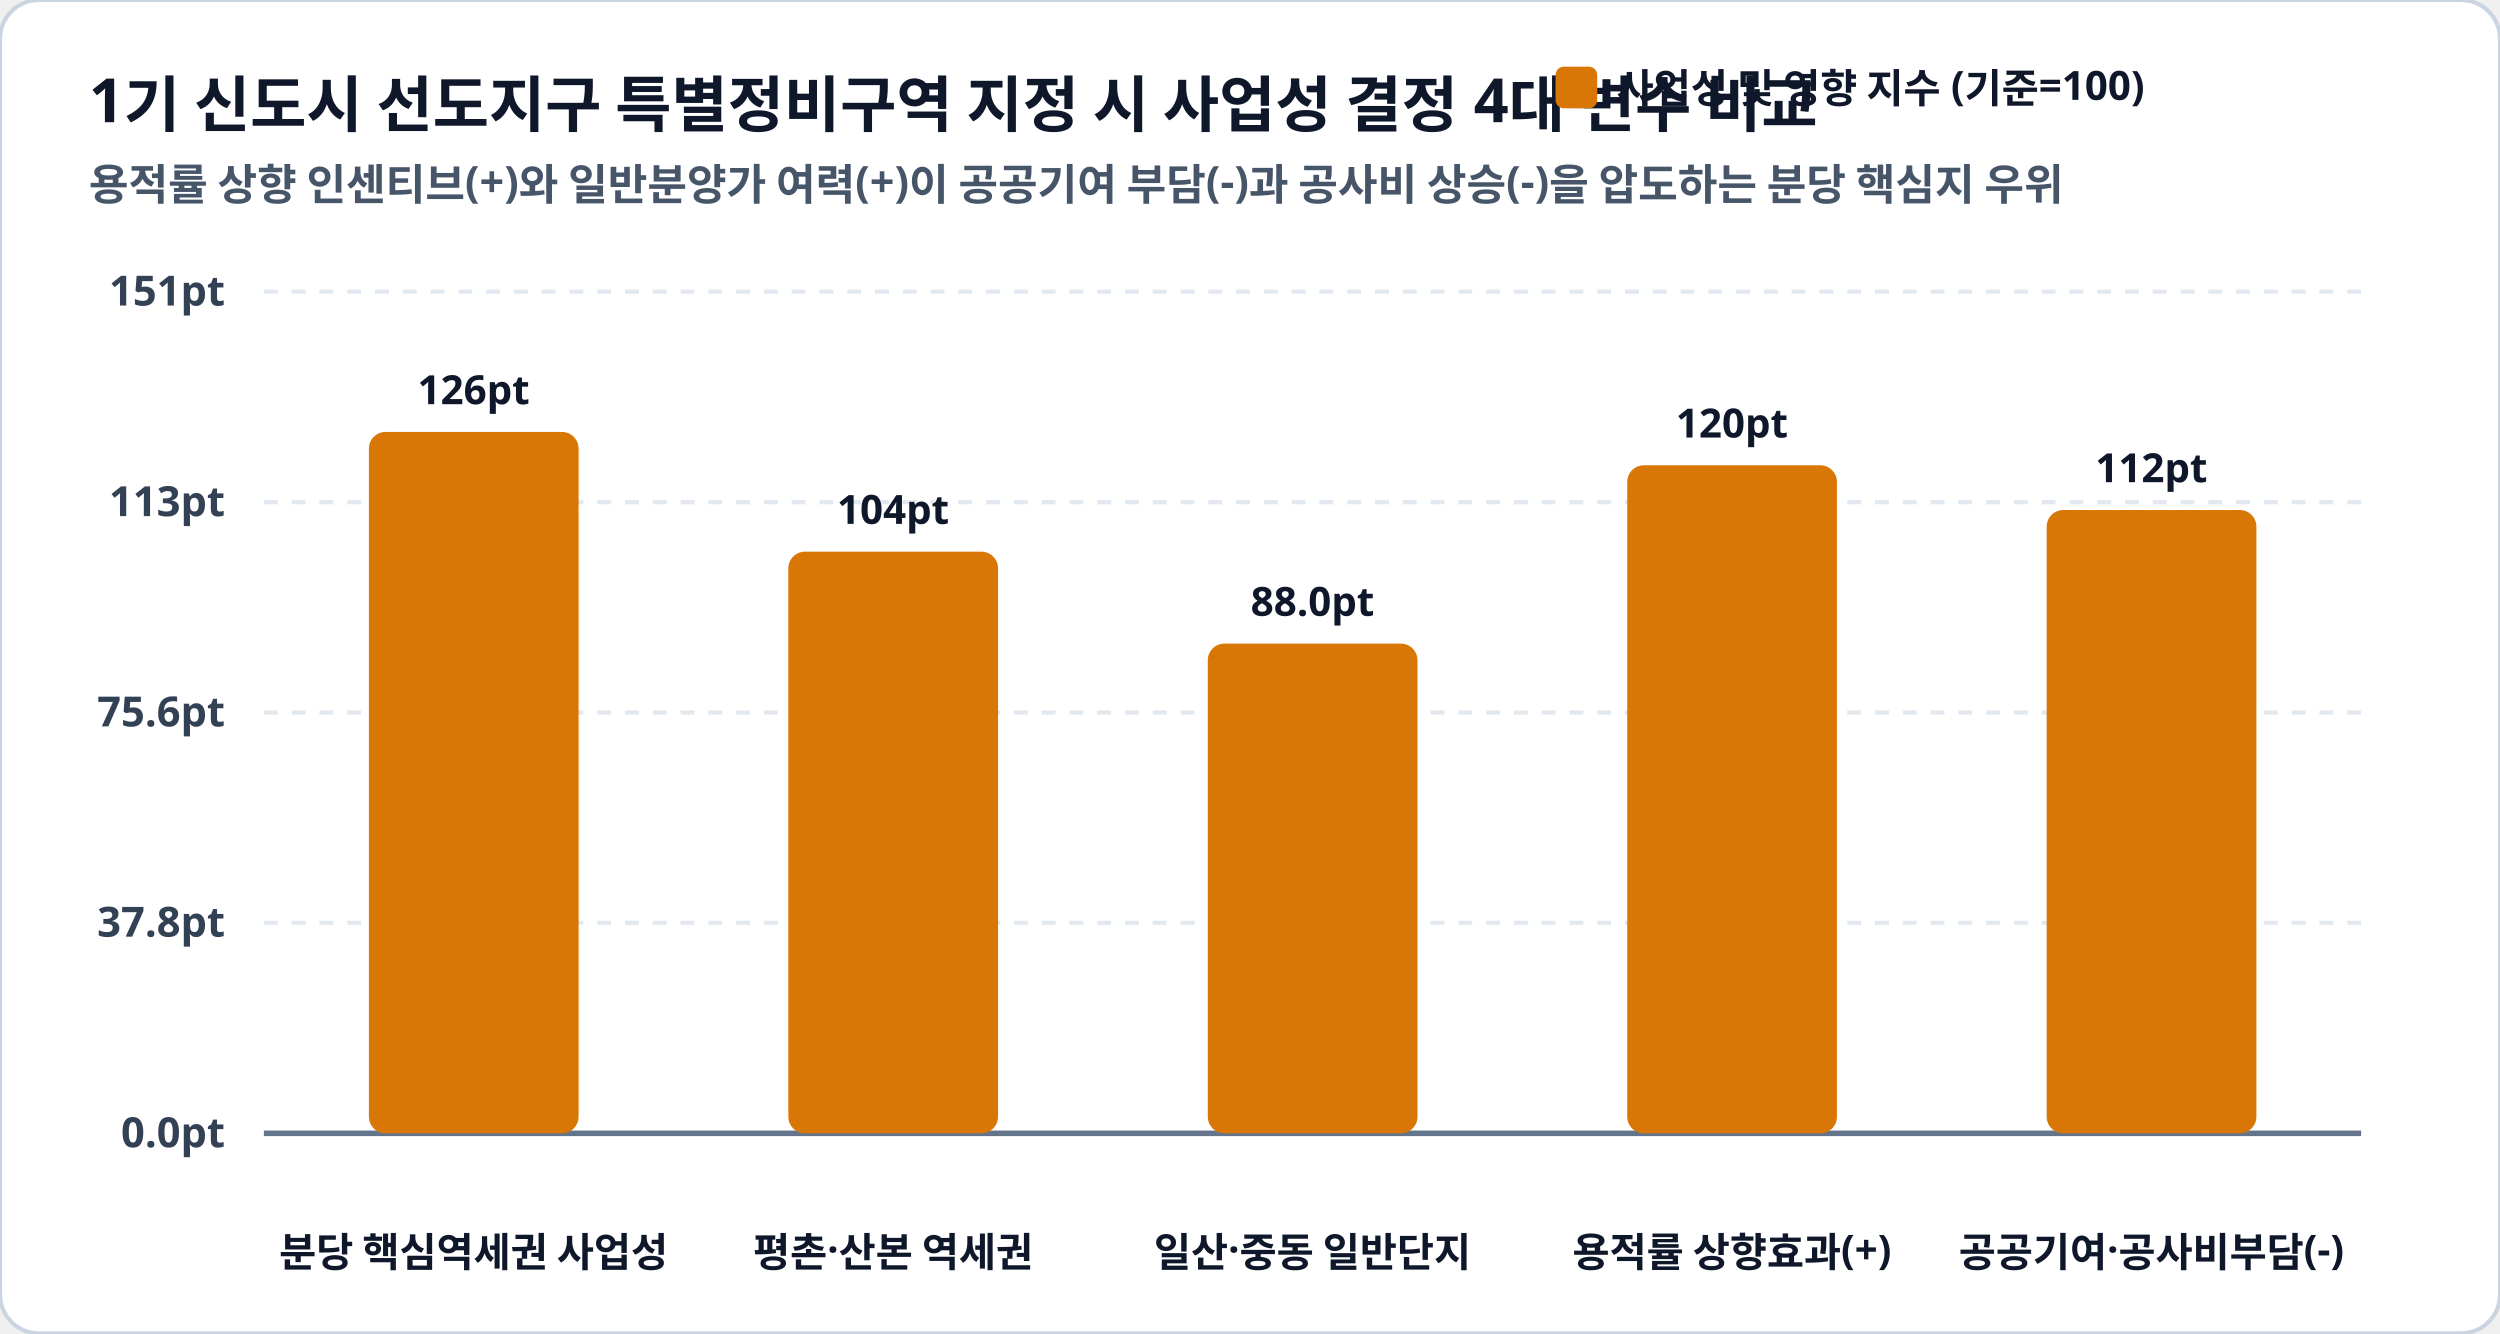
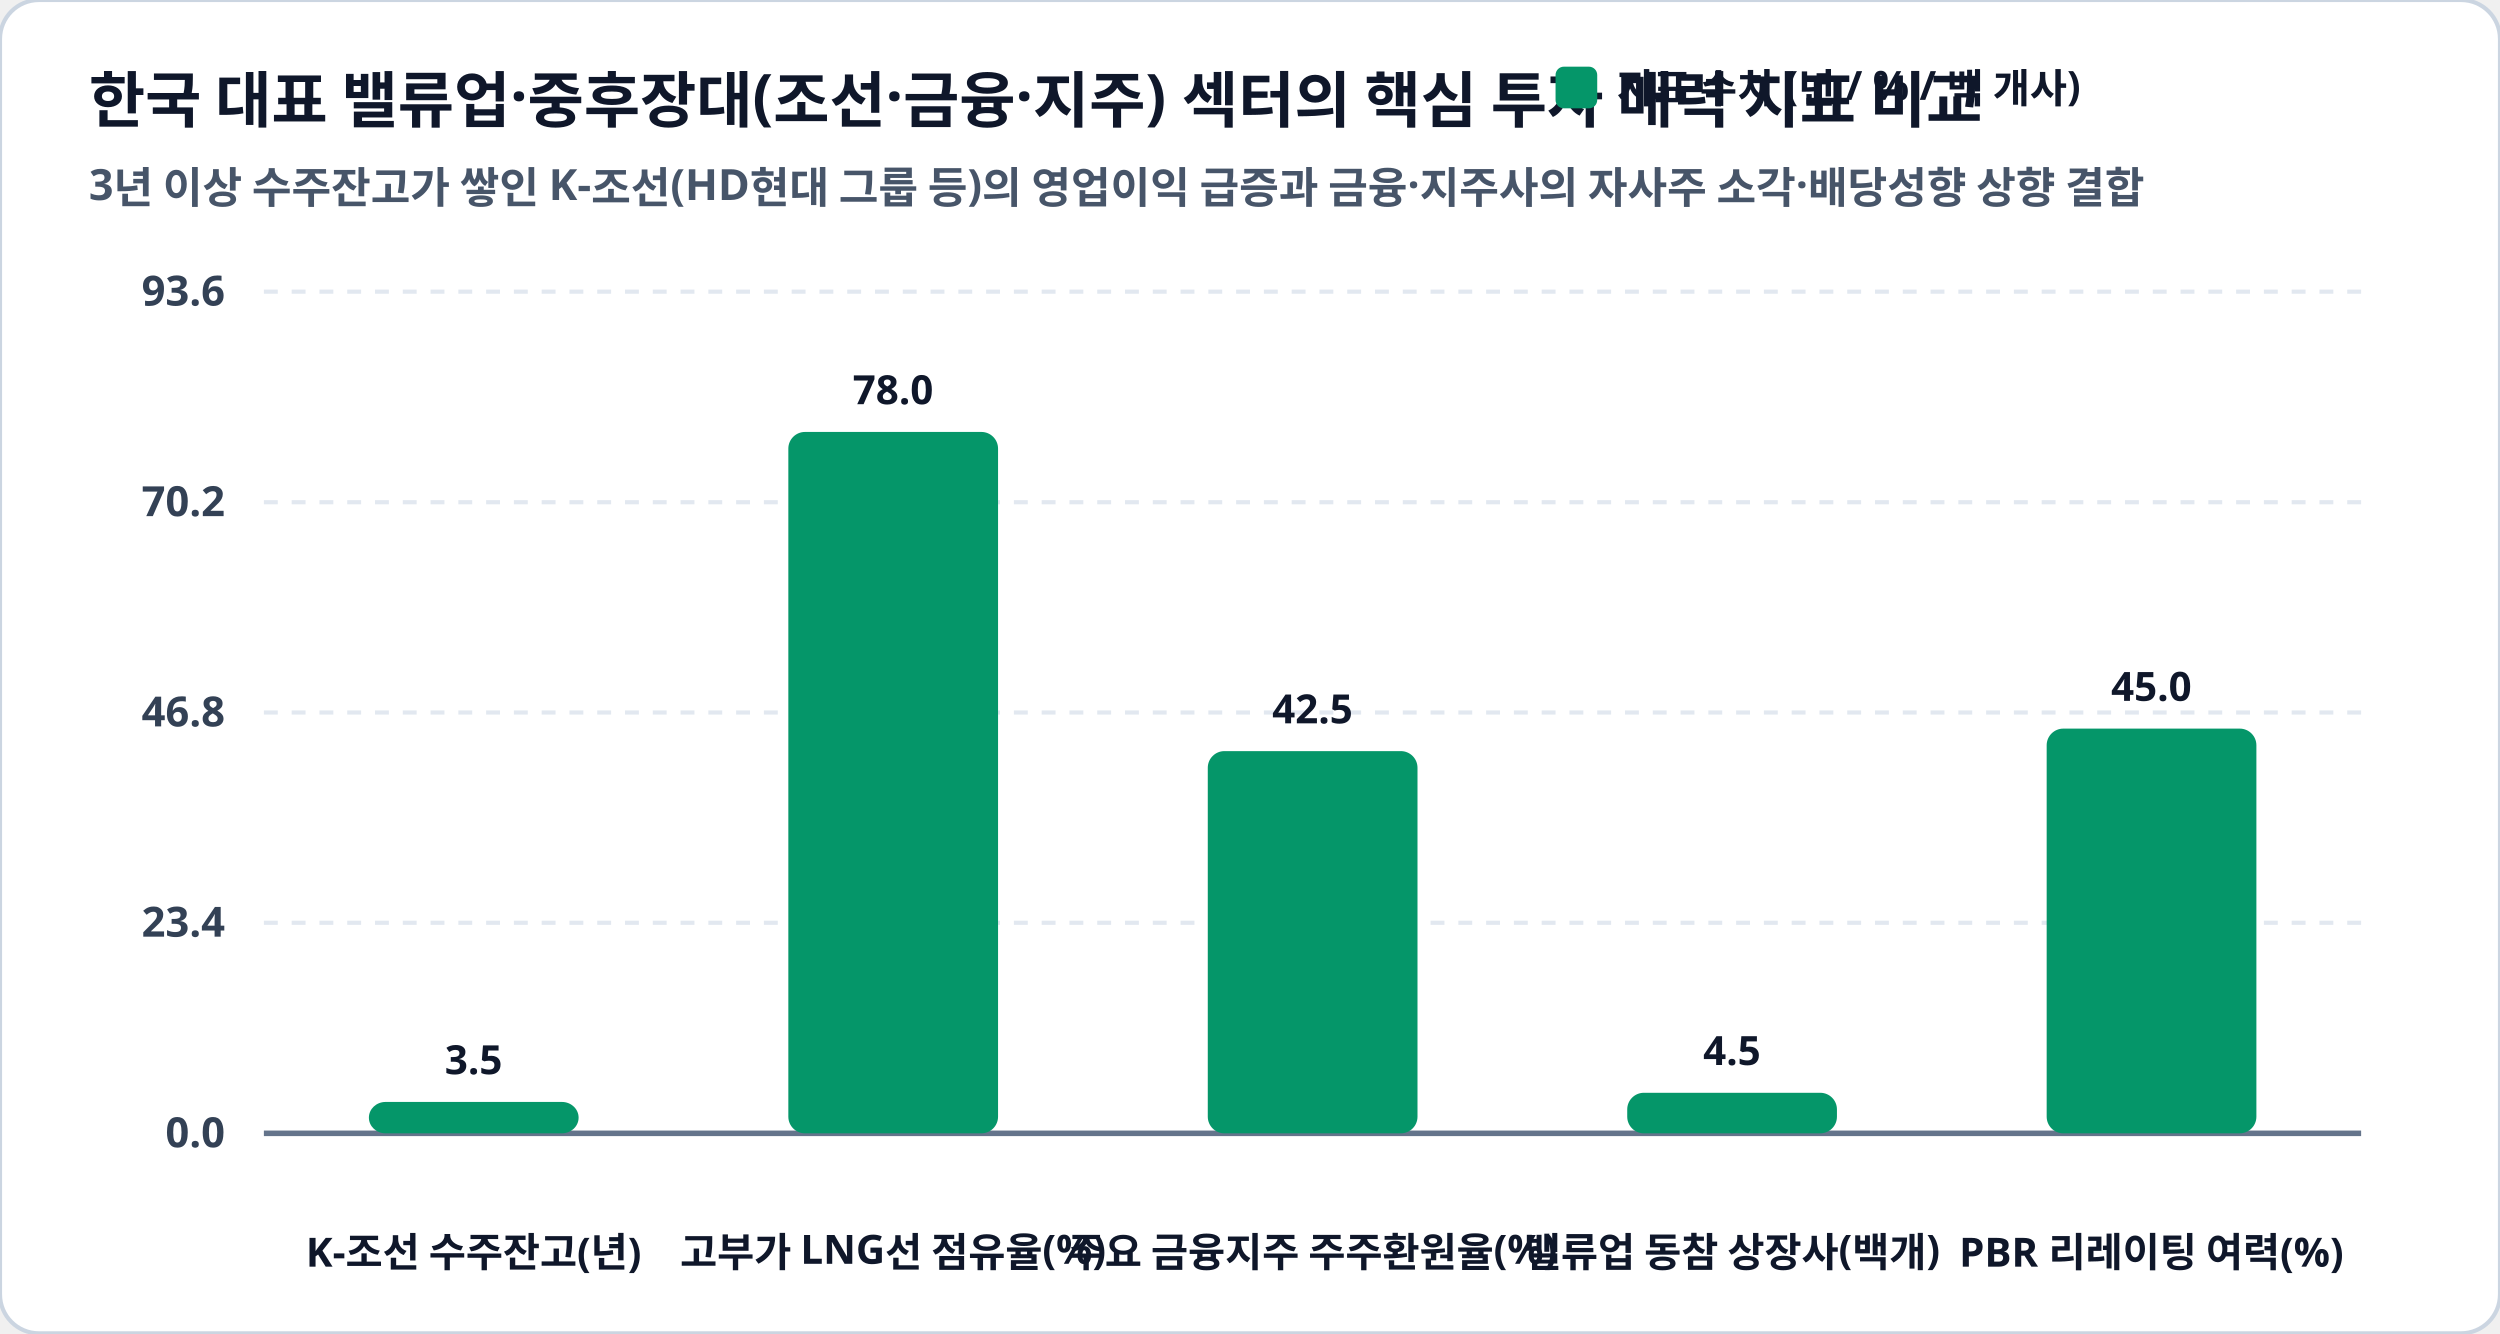
<svg xmlns="http://www.w3.org/2000/svg" viewBox="0 0 900 480" width="100%" height="100%">
  <rect width="900" height="480" rx="14" fill="#ffffff" stroke="#cbd5e1" stroke-width="1.5" />
-   <text x="32" y="44" fill="#0f172a" font-family="Pretendard, sans-serif" font-size="22" font-weight="900">1기 신도시 선도지구 특별정비구역 지정 시 사업성 결정 4대 변수 비교</text>
-   <text x="32" y="72" fill="#475569" font-family="Pretendard, sans-serif" font-size="15.5" font-weight="600">용적률 상향 인센티브(+)와 일반분양가 여력(+)이 공공기여 부담(-)과 공사비 상승(-)을 압도하는 분당 핵심지 우위</text>
-   <rect x="560" y="24" width="15" height="15" rx="3" fill="#d97706" />
-   <text x="582" y="37" fill="#0f172a" font-family="Pretendard, sans-serif" font-size="14.5" font-weight="800">사업성 및 영향 지수 (기준=100)</text>
+   <text x="32" y="44" fill="#0f172a" font-family="Pretendard, sans-serif" font-size="22" font-weight="900">한국 대표 밸류업·중후장대(조선·금융·지주) 섹터의 핵심 투자 매력 지표 비교</text>
+   <text x="32" y="72" fill="#475569" font-family="Pretendard, sans-serif" font-size="15.5" font-weight="600">3년 이상 수주잔고가 쌓인 K-조선(HD현대 그룹 등)의 영업이익 급증과 금융·지주사의 자사주 소각·배당성향 상향 결합</text>
+   <rect x="560" y="24" width="15" height="15" rx="3" fill="#059669" />
+   <text x="582" y="37" fill="#0f172a" font-family="Pretendard, sans-serif" font-size="14.5" font-weight="800">지표 수치 (년 / % / 백 개사)</text>
  <line x1="95" y1="105.0" x2="850" y2="105.0" stroke="#e2e8f0" stroke-width="1.5" stroke-dasharray="5,5" />
-   <text x="81" y="110.0" fill="#334155" font-family="Pretendard, sans-serif" font-size="15" font-weight="700" text-anchor="end">151pt</text>
+   <text x="81" y="110.0" fill="#334155" font-family="Pretendard, sans-serif" font-size="15" font-weight="700" text-anchor="end">93.6</text>
  <line x1="95" y1="180.8" x2="850" y2="180.8" stroke="#e2e8f0" stroke-width="1.5" stroke-dasharray="5,5" />
-   <text x="81" y="185.8" fill="#334155" font-family="Pretendard, sans-serif" font-size="15" font-weight="700" text-anchor="end">113pt</text>
+   <text x="81" y="185.8" fill="#334155" font-family="Pretendard, sans-serif" font-size="15" font-weight="700" text-anchor="end">70.2</text>
  <line x1="95" y1="256.5" x2="850" y2="256.5" stroke="#e2e8f0" stroke-width="1.5" stroke-dasharray="5,5" />
-   <text x="81" y="261.5" fill="#334155" font-family="Pretendard, sans-serif" font-size="15" font-weight="700" text-anchor="end">75.6pt</text>
+   <text x="81" y="261.5" fill="#334155" font-family="Pretendard, sans-serif" font-size="15" font-weight="700" text-anchor="end">46.8</text>
  <line x1="95" y1="332.2" x2="850" y2="332.2" stroke="#e2e8f0" stroke-width="1.5" stroke-dasharray="5,5" />
-   <text x="81" y="337.2" fill="#334155" font-family="Pretendard, sans-serif" font-size="15" font-weight="700" text-anchor="end">37.8pt</text>
+   <text x="81" y="337.2" fill="#334155" font-family="Pretendard, sans-serif" font-size="15" font-weight="700" text-anchor="end">23.4</text>
  <line x1="95" y1="408.0" x2="850" y2="408.0" stroke="#e2e8f0" stroke-width="1.5" stroke-dasharray="5,5" />
-   <text x="81" y="413.0" fill="#334155" font-family="Pretendard, sans-serif" font-size="15" font-weight="700" text-anchor="end">0.0pt</text>
+   <text x="81" y="413.0" fill="#334155" font-family="Pretendard, sans-serif" font-size="15" font-weight="700" text-anchor="end">0.0</text>
  <line x1="95" y1="408.0" x2="850" y2="408.0" stroke="#64748b" stroke-width="2" />
-   <rect x="132.8" y="155.5" width="75.5" height="252.5" rx="6" fill="#d97706" />
-   <text x="170.5" y="145.5" fill="#0f172a" font-family="Pretendard, sans-serif" font-size="14.5" font-weight="800" text-anchor="middle">126pt</text>
-   <text x="170.5" y="456" fill="#0f172a" font-family="Pretendard, sans-serif" font-size="14.5" font-weight="800" text-anchor="middle">분당 핵심역세권 사업성</text>
-   <rect x="283.8" y="198.6" width="75.5" height="209.4" rx="6" fill="#d97706" />
-   <text x="321.5" y="188.6" fill="#0f172a" font-family="Pretendard, sans-serif" font-size="14.5" font-weight="800" text-anchor="middle">104pt</text>
-   <text x="321.5" y="456" fill="#0f172a" font-family="Pretendard, sans-serif" font-size="14.5" font-weight="800" text-anchor="middle">평촌·산본 역세권</text>
-   <rect x="434.8" y="231.7" width="75.5" height="176.3" rx="6" fill="#d97706" />
-   <text x="472.5" y="221.7" fill="#0f172a" font-family="Pretendard, sans-serif" font-size="14.5" font-weight="800" text-anchor="middle">88.0pt</text>
-   <text x="472.5" y="456" fill="#0f172a" font-family="Pretendard, sans-serif" font-size="14.5" font-weight="800" text-anchor="middle">일산·중동 일반단지</text>
-   <rect x="585.8" y="167.5" width="75.5" height="240.5" rx="6" fill="#d97706" />
-   <text x="623.5" y="157.5" fill="#0f172a" font-family="Pretendard, sans-serif" font-size="14.5" font-weight="800" text-anchor="middle">120pt</text>
-   <text x="623.5" y="456" fill="#0f172a" font-family="Pretendard, sans-serif" font-size="14.5" font-weight="800" text-anchor="middle">용적률 상향효과(+)</text>
-   <rect x="736.8" y="183.6" width="75.5" height="224.4" rx="6" fill="#d97706" />
-   <text x="774.5" y="173.6" fill="#0f172a" font-family="Pretendard, sans-serif" font-size="14.5" font-weight="800" text-anchor="middle">112pt</text>
-   <text x="774.5" y="456" fill="#0f172a" font-family="Pretendard, sans-serif" font-size="14.5" font-weight="800" text-anchor="middle">공공기여·공사비부담(-)</text>
+   <rect x="132.8" y="396.7" width="75.5" height="11.3" rx="6" fill="#059669" />
+   <text x="170.5" y="386.7" fill="#0f172a" font-family="Pretendard, sans-serif" font-size="14.5" font-weight="800" text-anchor="middle">3.5</text>
+   <text x="170.5" y="456" fill="#0f172a" font-family="Pretendard, sans-serif" font-size="14.5" font-weight="800" text-anchor="middle">K-조선 수주잔고(년)</text>
+   <rect x="283.8" y="155.5" width="75.5" height="252.5" rx="6" fill="#059669" />
+   <text x="321.5" y="145.5" fill="#0f172a" font-family="Pretendard, sans-serif" font-size="14.5" font-weight="800" text-anchor="middle">78.0</text>
+   <text x="321.5" y="456" fill="#0f172a" font-family="Pretendard, sans-serif" font-size="14.5" font-weight="800" text-anchor="middle">고부가 LNG선 점유율(%)</text>
+   <rect x="434.8" y="270.4" width="75.5" height="137.6" rx="6" fill="#059669" />
+   <text x="472.5" y="260.4" fill="#0f172a" font-family="Pretendard, sans-serif" font-size="14.5" font-weight="800" text-anchor="middle">42.5</text>
+   <text x="472.5" y="456" fill="#0f172a" font-family="Pretendard, sans-serif" font-size="14.5" font-weight="800" text-anchor="middle">주요 금융지주 주주환원율(%)</text>
+   <rect x="585.8" y="393.4" width="75.5" height="14.6" rx="6" fill="#059669" />
+   <text x="623.5" y="383.4" fill="#0f172a" font-family="Pretendard, sans-serif" font-size="14.5" font-weight="800" text-anchor="middle">4.5</text>
+   <text x="623.5" y="456" fill="#0f172a" font-family="Pretendard, sans-serif" font-size="14.5" font-weight="800" text-anchor="middle">밸류업 동참 상장사(백개)</text>
+   <rect x="736.8" y="262.3" width="75.5" height="145.7" rx="6" fill="#059669" />
+   <text x="774.5" y="252.3" fill="#0f172a" font-family="Pretendard, sans-serif" font-size="14.5" font-weight="800" text-anchor="middle">45.0</text>
+   <text x="774.5" y="456" fill="#0f172a" font-family="Pretendard, sans-serif" font-size="14.5" font-weight="800" text-anchor="middle">PBR 리레이팅 여력(%)</text>
</svg>
